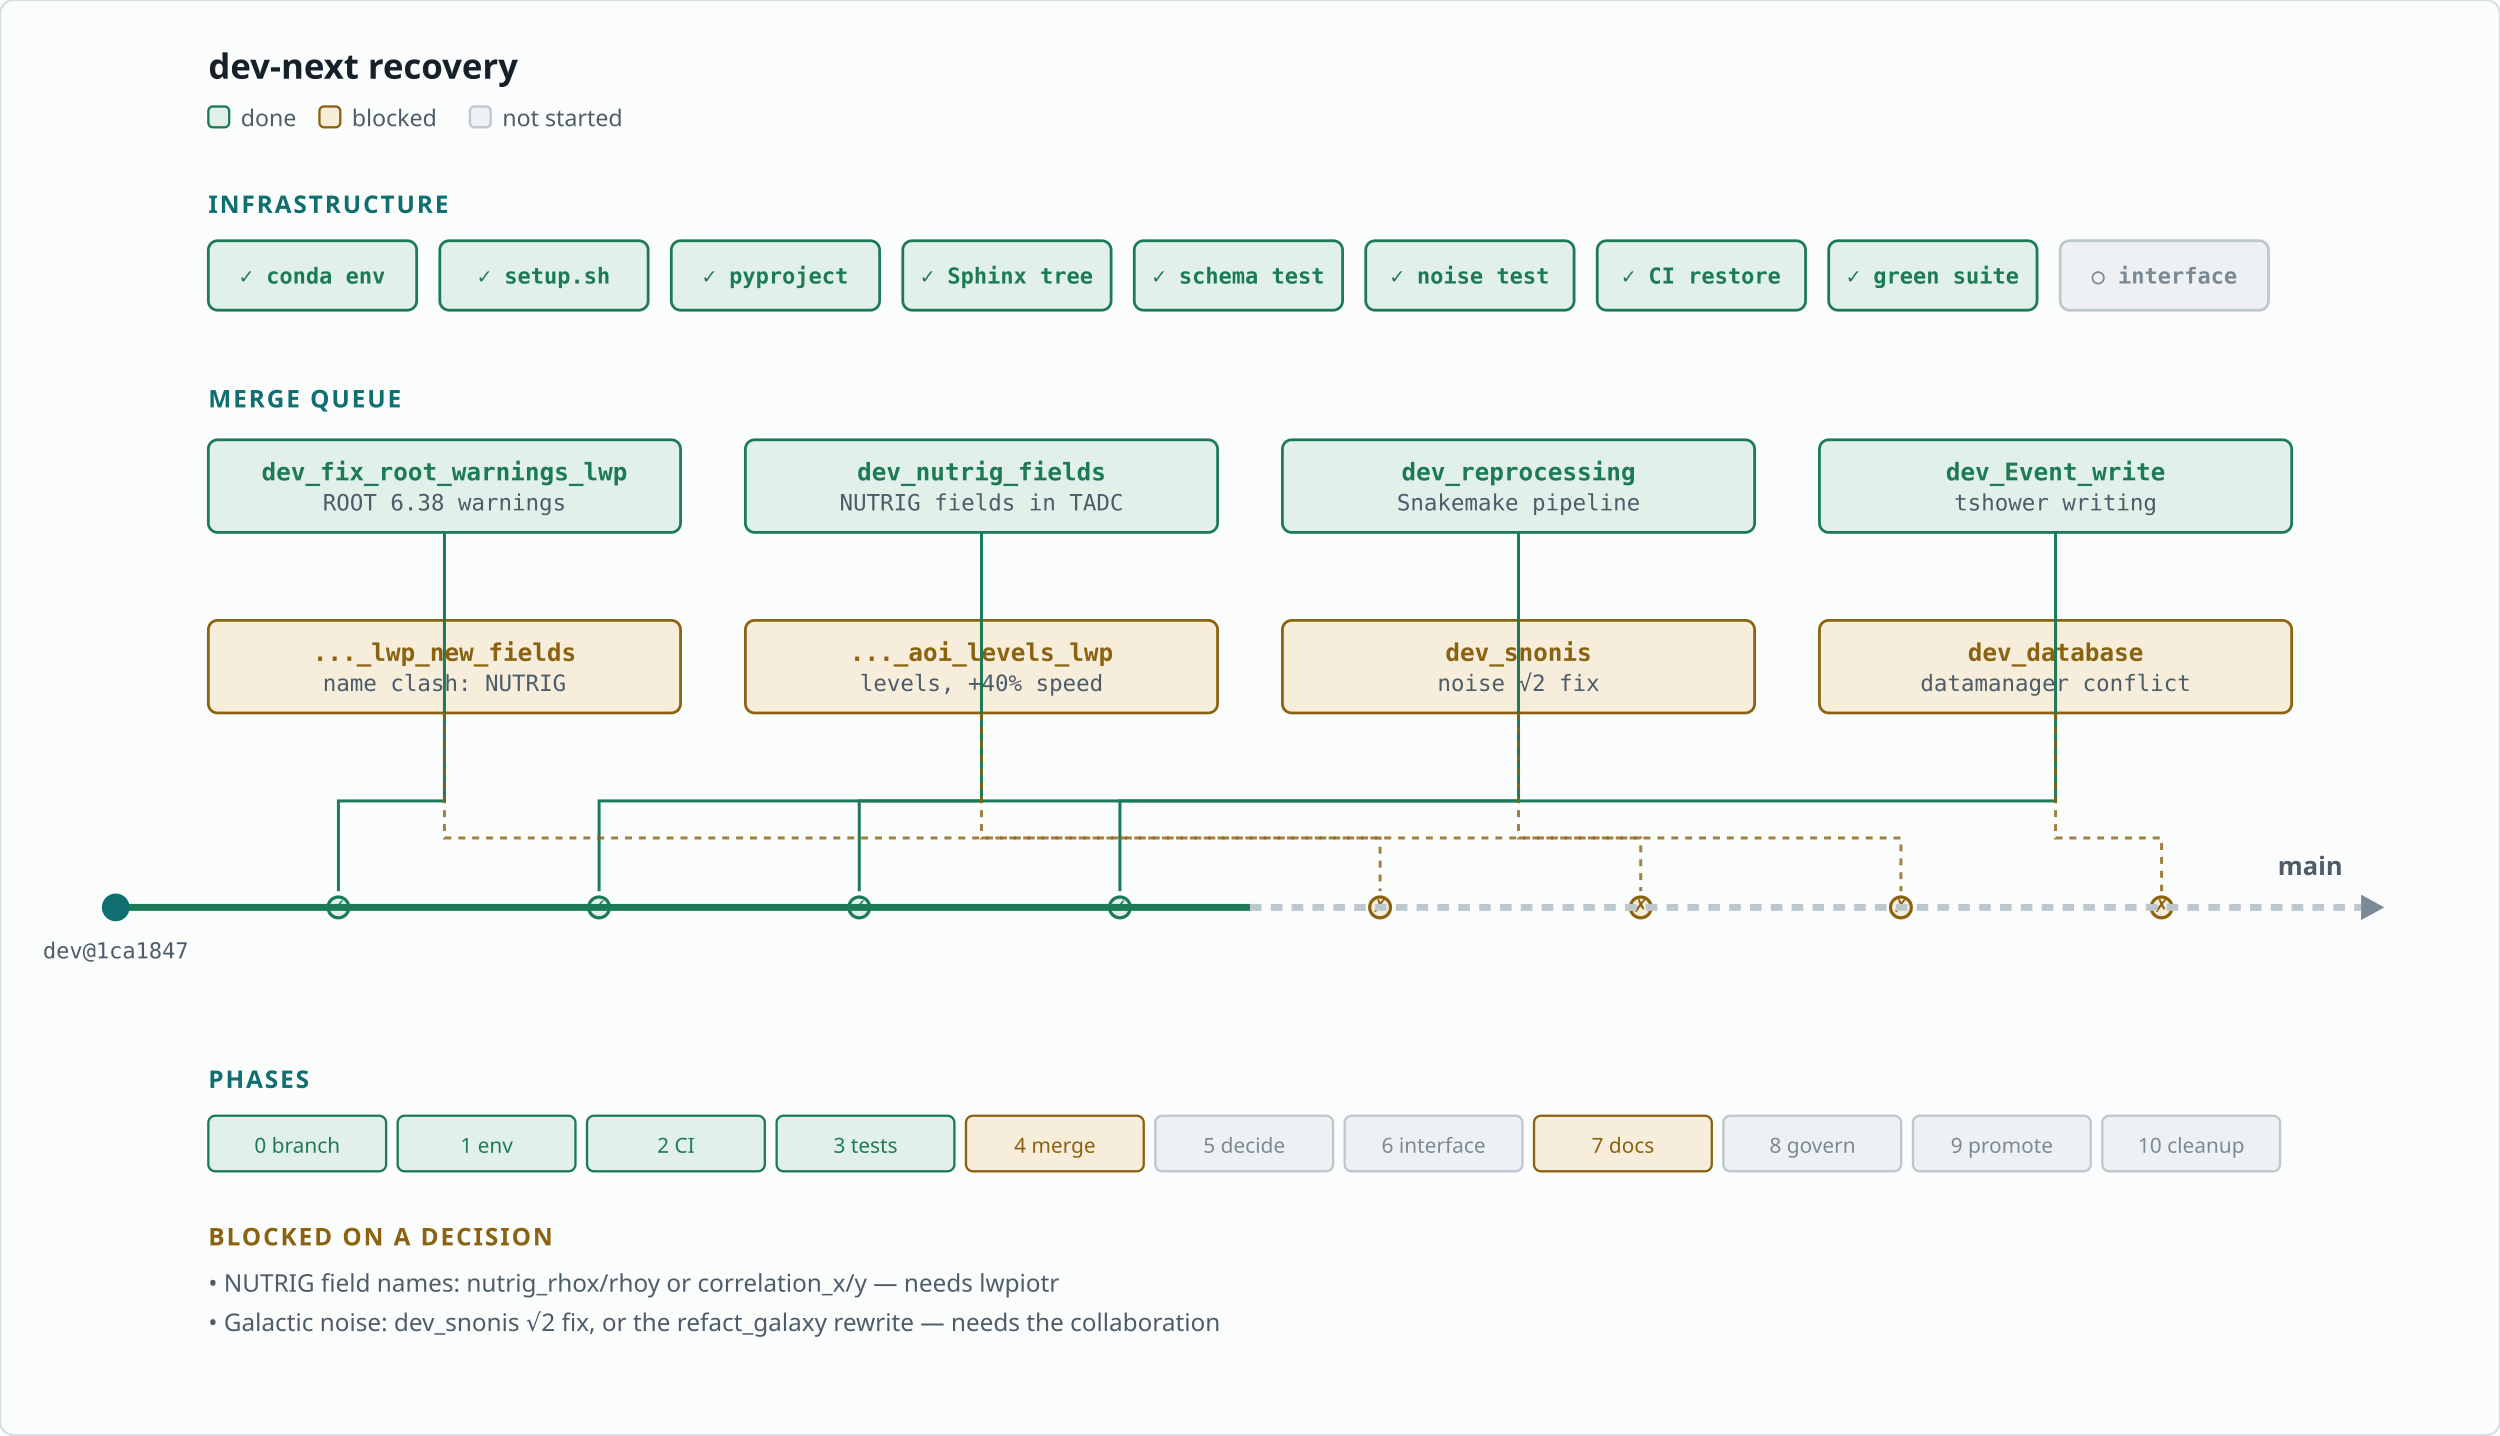
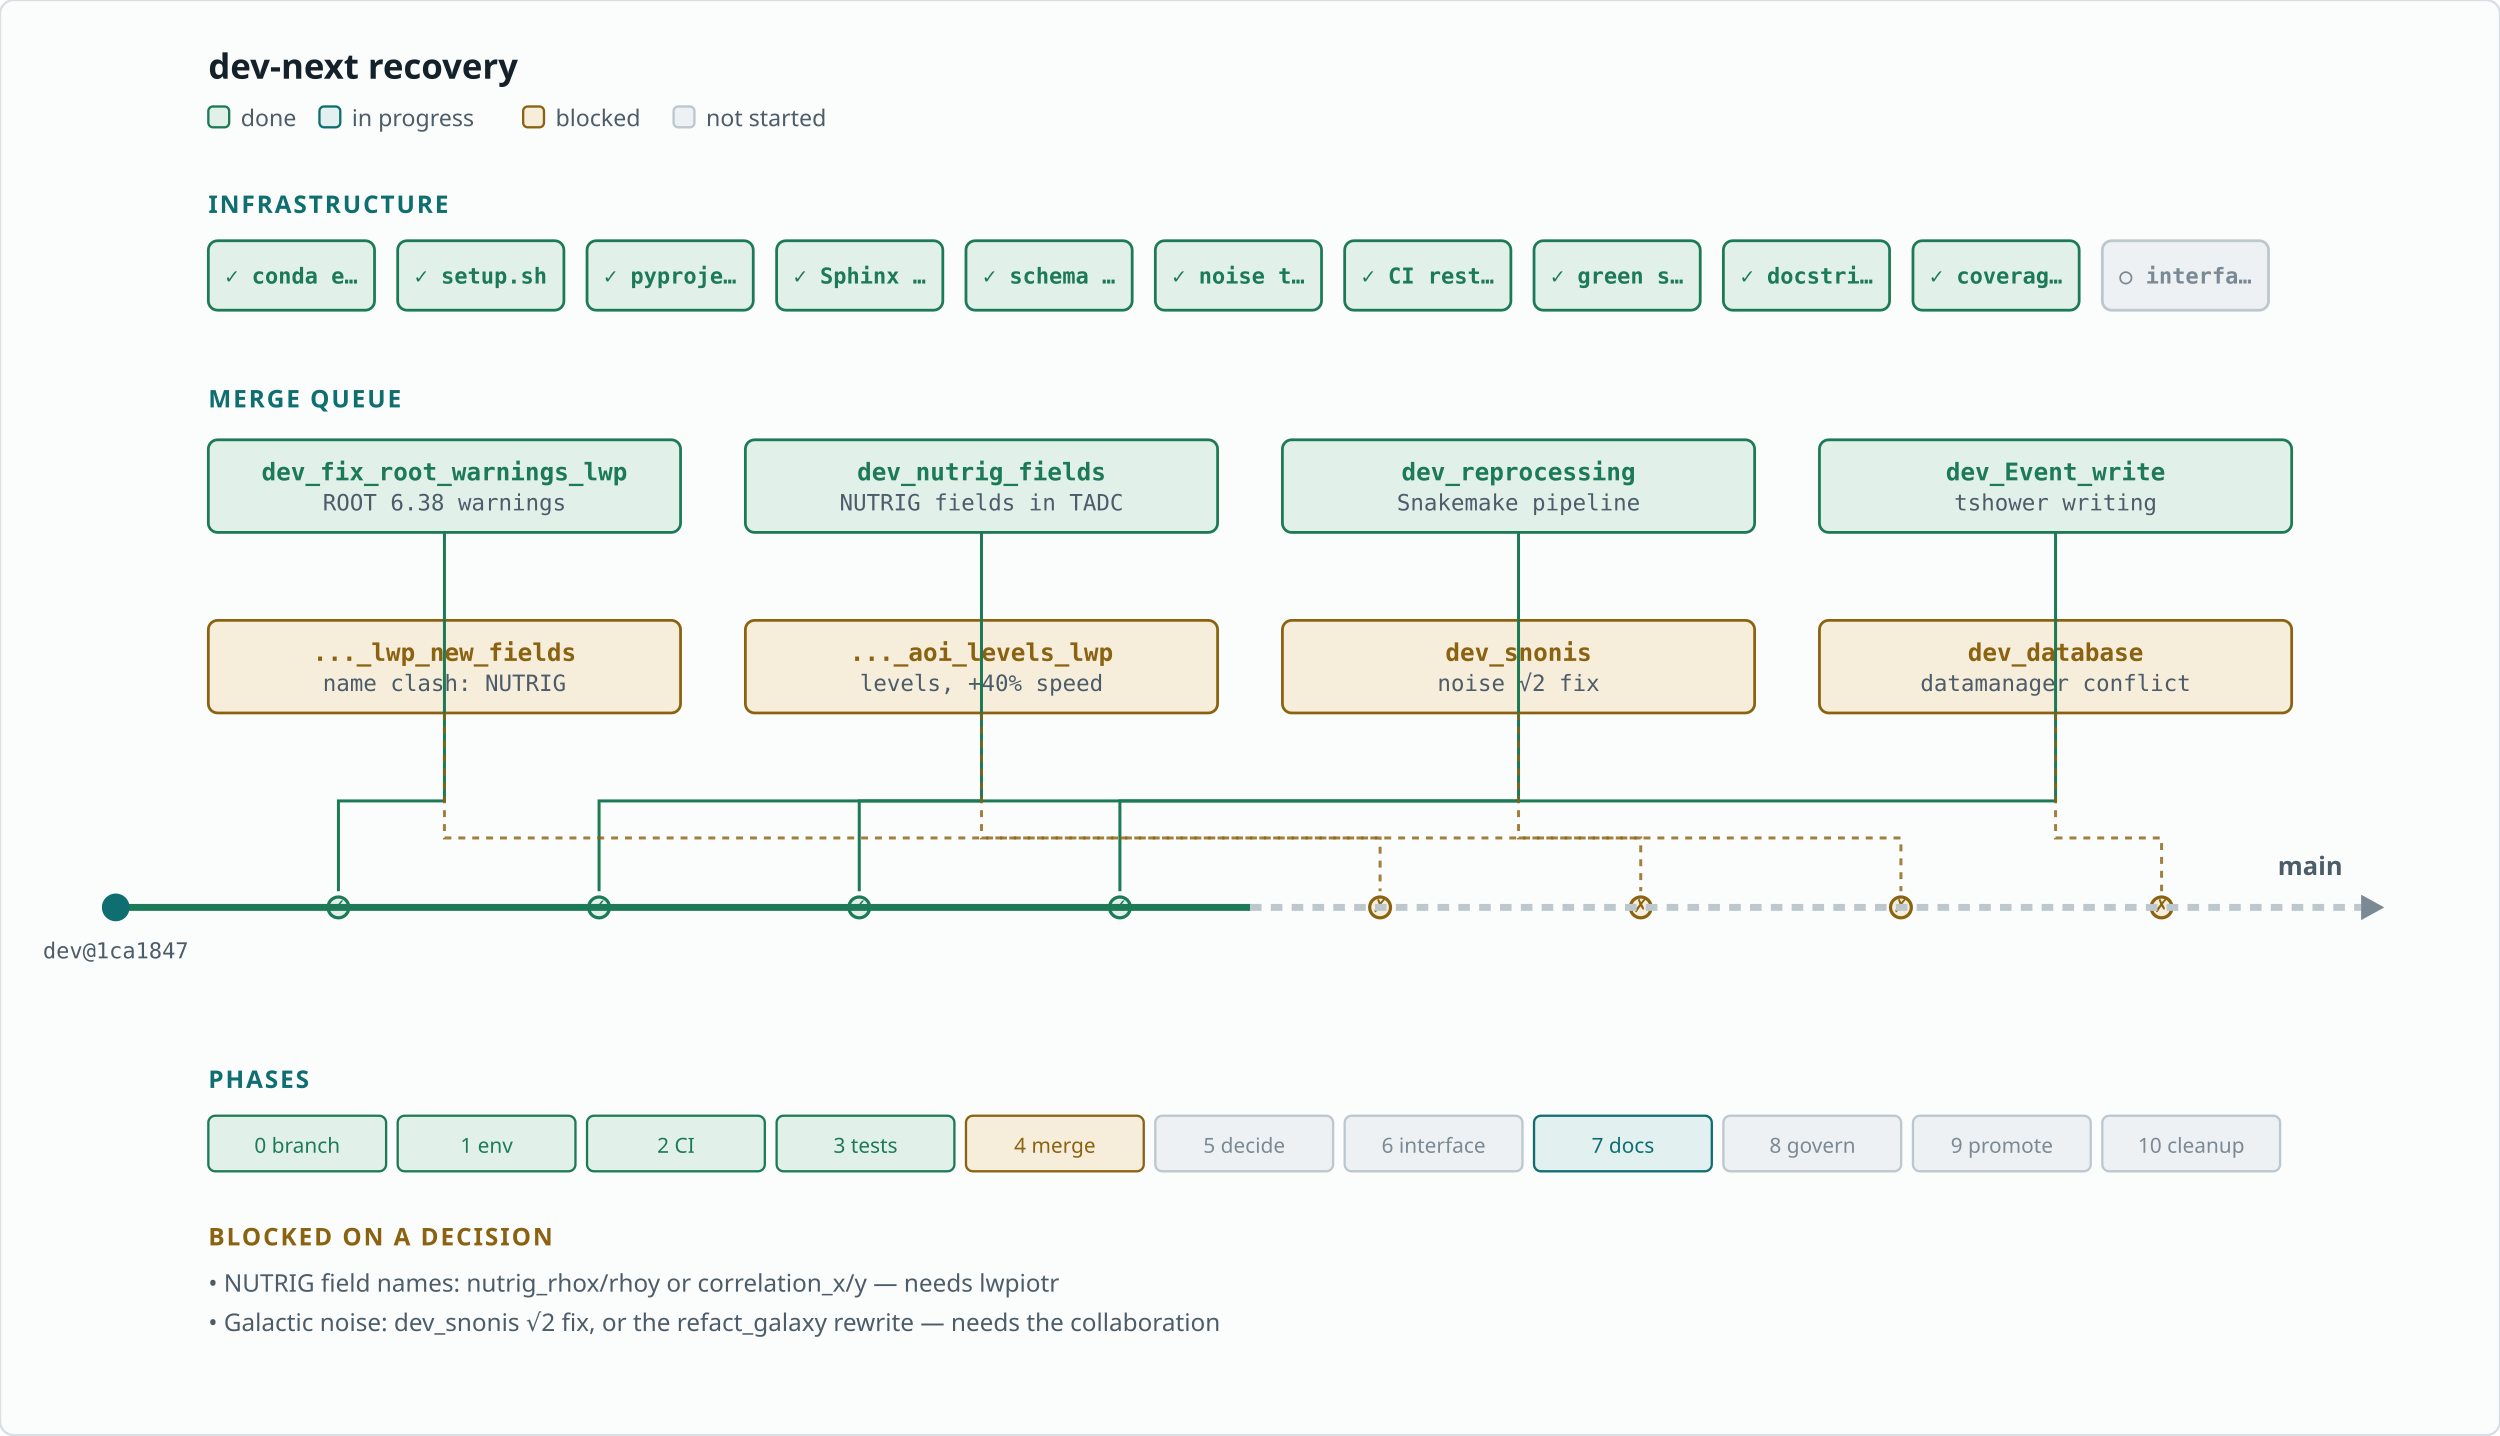
<svg xmlns="http://www.w3.org/2000/svg" viewBox="0 0 1080 620" width="100%" font-family="IBM Plex Sans, sans-serif">
  <rect width="1080" height="620" rx="6" fill="#FBFCFC" stroke="#D8DEE3" />
  <text x="90" y="34" font-size="15" font-weight="600" fill="#14202A">dev-next recovery</text>
  <rect x="90" y="46" width="9" height="9" rx="2" fill="#E1F1EA" stroke="#1D7A57" />
  <text x="104" y="54.5" font-size="10" fill="#4C5C69">done</text>
-   <rect x="138" y="46" width="9" height="9" rx="2" fill="#F6EDDA" stroke="#8A6210" />
-   <text x="152" y="54.5" font-size="10" fill="#4C5C69">blocked</text>
-   <rect x="203" y="46" width="9" height="9" rx="2" fill="#EDF1F3" stroke="#BCC7CE" />
-   <text x="217" y="54.5" font-size="10" fill="#4C5C69">not started</text>
+   <rect x="138" y="46" width="9" height="9" rx="2" fill="#E2F0F0" stroke="#0E6E70" />
+   <text x="152" y="54.5" font-size="10" fill="#4C5C69">in progress</text>
+   <rect x="226" y="46" width="9" height="9" rx="2" fill="#F6EDDA" stroke="#8A6210" />
+   <text x="240" y="54.5" font-size="10" fill="#4C5C69">blocked</text>
+   <rect x="291" y="46" width="9" height="9" rx="2" fill="#EDF1F3" stroke="#BCC7CE" />
+   <text x="305" y="54.5" font-size="10" fill="#4C5C69">not started</text>
  <text x="90" y="92" font-size="10.5" font-weight="600" fill="#0E6E70" letter-spacing="0.08em">INFRASTRUCTURE</text>
-   <rect x="90.0" y="104.0" width="90.0" height="30.0" rx="4" fill="#E1F1EA" stroke="#1D7A57" stroke-width="1.2" />
-   <text x="135.0" y="122.5" font-family="IBM Plex Mono, monospace" font-size="9.5" font-weight="600" fill="#1D7A57" text-anchor="middle">✓ conda env</text>
-   <rect x="190.0" y="104.0" width="90.0" height="30.0" rx="4" fill="#E1F1EA" stroke="#1D7A57" stroke-width="1.2" />
-   <text x="235.0" y="122.5" font-family="IBM Plex Mono, monospace" font-size="9.5" font-weight="600" fill="#1D7A57" text-anchor="middle">✓ setup.sh</text>
-   <rect x="290.0" y="104.0" width="90.0" height="30.0" rx="4" fill="#E1F1EA" stroke="#1D7A57" stroke-width="1.2" />
-   <text x="335.0" y="122.5" font-family="IBM Plex Mono, monospace" font-size="9.5" font-weight="600" fill="#1D7A57" text-anchor="middle">✓ pyproject</text>
-   <rect x="390.0" y="104.0" width="90.0" height="30.0" rx="4" fill="#E1F1EA" stroke="#1D7A57" stroke-width="1.2" />
-   <text x="435.0" y="122.5" font-family="IBM Plex Mono, monospace" font-size="9.5" font-weight="600" fill="#1D7A57" text-anchor="middle">✓ Sphinx tree</text>
-   <rect x="490.0" y="104.0" width="90.0" height="30.0" rx="4" fill="#E1F1EA" stroke="#1D7A57" stroke-width="1.2" />
-   <text x="535.0" y="122.5" font-family="IBM Plex Mono, monospace" font-size="9.5" font-weight="600" fill="#1D7A57" text-anchor="middle">✓ schema test</text>
-   <rect x="590.0" y="104.0" width="90.0" height="30.0" rx="4" fill="#E1F1EA" stroke="#1D7A57" stroke-width="1.2" />
-   <text x="635.0" y="122.5" font-family="IBM Plex Mono, monospace" font-size="9.5" font-weight="600" fill="#1D7A57" text-anchor="middle">✓ noise test</text>
-   <rect x="690.0" y="104.0" width="90.0" height="30.0" rx="4" fill="#E1F1EA" stroke="#1D7A57" stroke-width="1.2" />
-   <text x="735.0" y="122.5" font-family="IBM Plex Mono, monospace" font-size="9.5" font-weight="600" fill="#1D7A57" text-anchor="middle">✓ CI restore</text>
-   <rect x="790.0" y="104.0" width="90.0" height="30.0" rx="4" fill="#E1F1EA" stroke="#1D7A57" stroke-width="1.2" />
-   <text x="835.0" y="122.5" font-family="IBM Plex Mono, monospace" font-size="9.5" font-weight="600" fill="#1D7A57" text-anchor="middle">✓ green suite</text>
-   <rect x="890.0" y="104.0" width="90.0" height="30.0" rx="4" fill="#EDF1F3" stroke="#BCC7CE" stroke-width="1.2" />
-   <text x="935.0" y="122.5" font-family="IBM Plex Mono, monospace" font-size="9.5" font-weight="600" fill="#7A8994" text-anchor="middle">○ interface</text>
+   <rect x="90.0" y="104.0" width="71.8" height="30.0" rx="4" fill="#E1F1EA" stroke="#1D7A57" stroke-width="1.2" />
+   <text x="125.9" y="122.5" font-family="IBM Plex Mono, monospace" font-size="9.5" font-weight="600" fill="#1D7A57" text-anchor="middle">✓ conda e…</text>
+   <rect x="171.8" y="104.0" width="71.8" height="30.0" rx="4" fill="#E1F1EA" stroke="#1D7A57" stroke-width="1.2" />
+   <text x="207.7" y="122.5" font-family="IBM Plex Mono, monospace" font-size="9.5" font-weight="600" fill="#1D7A57" text-anchor="middle">✓ setup.sh</text>
+   <rect x="253.6" y="104.0" width="71.8" height="30.0" rx="4" fill="#E1F1EA" stroke="#1D7A57" stroke-width="1.2" />
+   <text x="289.5" y="122.5" font-family="IBM Plex Mono, monospace" font-size="9.5" font-weight="600" fill="#1D7A57" text-anchor="middle">✓ pyproje…</text>
+   <rect x="335.5" y="104.0" width="71.8" height="30.0" rx="4" fill="#E1F1EA" stroke="#1D7A57" stroke-width="1.2" />
+   <text x="371.4" y="122.5" font-family="IBM Plex Mono, monospace" font-size="9.5" font-weight="600" fill="#1D7A57" text-anchor="middle">✓ Sphinx …</text>
+   <rect x="417.3" y="104.0" width="71.8" height="30.0" rx="4" fill="#E1F1EA" stroke="#1D7A57" stroke-width="1.2" />
+   <text x="453.2" y="122.5" font-family="IBM Plex Mono, monospace" font-size="9.5" font-weight="600" fill="#1D7A57" text-anchor="middle">✓ schema …</text>
+   <rect x="499.1" y="104.0" width="71.8" height="30.0" rx="4" fill="#E1F1EA" stroke="#1D7A57" stroke-width="1.2" />
+   <text x="535.0" y="122.5" font-family="IBM Plex Mono, monospace" font-size="9.5" font-weight="600" fill="#1D7A57" text-anchor="middle">✓ noise t…</text>
+   <rect x="580.9" y="104.0" width="71.8" height="30.0" rx="4" fill="#E1F1EA" stroke="#1D7A57" stroke-width="1.2" />
+   <text x="616.8" y="122.5" font-family="IBM Plex Mono, monospace" font-size="9.5" font-weight="600" fill="#1D7A57" text-anchor="middle">✓ CI rest…</text>
+   <rect x="662.7" y="104.0" width="71.8" height="30.0" rx="4" fill="#E1F1EA" stroke="#1D7A57" stroke-width="1.2" />
+   <text x="698.6" y="122.5" font-family="IBM Plex Mono, monospace" font-size="9.5" font-weight="600" fill="#1D7A57" text-anchor="middle">✓ green s…</text>
+   <rect x="744.5" y="104.0" width="71.8" height="30.0" rx="4" fill="#E1F1EA" stroke="#1D7A57" stroke-width="1.2" />
+   <text x="780.5" y="122.5" font-family="IBM Plex Mono, monospace" font-size="9.5" font-weight="600" fill="#1D7A57" text-anchor="middle">✓ docstri…</text>
+   <rect x="826.4" y="104.0" width="71.8" height="30.0" rx="4" fill="#E1F1EA" stroke="#1D7A57" stroke-width="1.2" />
+   <text x="862.3" y="122.5" font-family="IBM Plex Mono, monospace" font-size="9.5" font-weight="600" fill="#1D7A57" text-anchor="middle">✓ coverag…</text>
+   <rect x="908.2" y="104.0" width="71.8" height="30.0" rx="4" fill="#EDF1F3" stroke="#BCC7CE" stroke-width="1.2" />
+   <text x="944.1" y="122.5" font-family="IBM Plex Mono, monospace" font-size="9.5" font-weight="600" fill="#7A8994" text-anchor="middle">○ interfa…</text>
  <text x="90" y="176" font-size="10.5" font-weight="600" fill="#0E6E70" letter-spacing="0.08em">MERGE QUEUE</text>
  <rect x="90.0" y="190.0" width="204.0" height="40.0" rx="4" fill="#E1F1EA" stroke="#1D7A57" stroke-width="1.2" />
  <text x="192.0" y="207.5" font-family="IBM Plex Mono, monospace" font-size="10.5" font-weight="600" fill="#1D7A57" text-anchor="middle">dev_fix_root_warnings_lwp</text>
  <text x="192.0" y="220.5" font-family="IBM Plex Mono, monospace" font-size="9.7" font-weight="400" fill="#4C5C69" text-anchor="middle">ROOT 6.38 warnings</text>
  <rect x="322.0" y="190.0" width="204.0" height="40.0" rx="4" fill="#E1F1EA" stroke="#1D7A57" stroke-width="1.2" />
  <text x="424.0" y="207.5" font-family="IBM Plex Mono, monospace" font-size="10.5" font-weight="600" fill="#1D7A57" text-anchor="middle">dev_nutrig_fields</text>
  <text x="424.0" y="220.5" font-family="IBM Plex Mono, monospace" font-size="9.7" font-weight="400" fill="#4C5C69" text-anchor="middle">NUTRIG fields in TADC</text>
  <rect x="554.0" y="190.0" width="204.0" height="40.0" rx="4" fill="#E1F1EA" stroke="#1D7A57" stroke-width="1.2" />
  <text x="656.0" y="207.5" font-family="IBM Plex Mono, monospace" font-size="10.5" font-weight="600" fill="#1D7A57" text-anchor="middle">dev_reprocessing</text>
  <text x="656.0" y="220.5" font-family="IBM Plex Mono, monospace" font-size="9.7" font-weight="400" fill="#4C5C69" text-anchor="middle">Snakemake pipeline</text>
  <rect x="786.0" y="190.0" width="204.0" height="40.0" rx="4" fill="#E1F1EA" stroke="#1D7A57" stroke-width="1.2" />
  <text x="888.0" y="207.5" font-family="IBM Plex Mono, monospace" font-size="10.5" font-weight="600" fill="#1D7A57" text-anchor="middle">dev_Event_write</text>
  <text x="888.0" y="220.5" font-family="IBM Plex Mono, monospace" font-size="9.7" font-weight="400" fill="#4C5C69" text-anchor="middle">tshower writing</text>
  <rect x="90.0" y="268.0" width="204.0" height="40.0" rx="4" fill="#F6EDDA" stroke="#8A6210" stroke-width="1.2" />
  <text x="192.0" y="285.5" font-family="IBM Plex Mono, monospace" font-size="10.5" font-weight="600" fill="#8A6210" text-anchor="middle">..._lwp_new_fields</text>
  <text x="192.0" y="298.5" font-family="IBM Plex Mono, monospace" font-size="9.7" font-weight="400" fill="#4C5C69" text-anchor="middle">name clash: NUTRIG</text>
  <rect x="322.0" y="268.0" width="204.0" height="40.0" rx="4" fill="#F6EDDA" stroke="#8A6210" stroke-width="1.2" />
  <text x="424.0" y="285.5" font-family="IBM Plex Mono, monospace" font-size="10.5" font-weight="600" fill="#8A6210" text-anchor="middle">..._aoi_levels_lwp</text>
  <text x="424.0" y="298.5" font-family="IBM Plex Mono, monospace" font-size="9.7" font-weight="400" fill="#4C5C69" text-anchor="middle">levels, +40% speed</text>
  <rect x="554.0" y="268.0" width="204.0" height="40.0" rx="4" fill="#F6EDDA" stroke="#8A6210" stroke-width="1.2" />
  <text x="656.0" y="285.5" font-family="IBM Plex Mono, monospace" font-size="10.5" font-weight="600" fill="#8A6210" text-anchor="middle">dev_snonis</text>
  <text x="656.0" y="298.5" font-family="IBM Plex Mono, monospace" font-size="9.7" font-weight="400" fill="#4C5C69" text-anchor="middle">noise √2 fix</text>
  <rect x="786.0" y="268.0" width="204.0" height="40.0" rx="4" fill="#F6EDDA" stroke="#8A6210" stroke-width="1.2" />
  <text x="888.0" y="285.5" font-family="IBM Plex Mono, monospace" font-size="10.5" font-weight="600" fill="#8A6210" text-anchor="middle">dev_database</text>
  <text x="888.0" y="298.5" font-family="IBM Plex Mono, monospace" font-size="9.7" font-weight="400" fill="#4C5C69" text-anchor="middle">datamanager conflict</text>
  <path d="M 192.0 230.0 L 192.0 346.0 L 146.2 346.0 L 146.2 385.0" stroke="#1D7A57" stroke-width="1.3" fill="none" />
  <circle cx="146.2" cy="392" r="4.5" fill="#E1F1EA" stroke="#1D7A57" stroke-width="1.4" />
  <text x="146.2" y="394" font-size="8" font-weight="700" fill="#1D7A57" text-anchor="middle">✓</text>
  <path d="M 424.0 230.0 L 424.0 346.0 L 258.8 346.0 L 258.8 385.0" stroke="#1D7A57" stroke-width="1.3" fill="none" />
  <circle cx="258.8" cy="392" r="4.5" fill="#E1F1EA" stroke="#1D7A57" stroke-width="1.4" />
  <text x="258.8" y="394" font-size="8" font-weight="700" fill="#1D7A57" text-anchor="middle">✓</text>
  <path d="M 656.0 230.0 L 656.0 346.0 L 371.2 346.0 L 371.2 385.0" stroke="#1D7A57" stroke-width="1.3" fill="none" />
  <circle cx="371.2" cy="392" r="4.5" fill="#E1F1EA" stroke="#1D7A57" stroke-width="1.4" />
  <text x="371.2" y="394" font-size="8" font-weight="700" fill="#1D7A57" text-anchor="middle">✓</text>
  <path d="M 888.0 230.0 L 888.0 346.0 L 483.8 346.0 L 483.8 385.0" stroke="#1D7A57" stroke-width="1.3" fill="none" />
  <circle cx="483.8" cy="392" r="4.5" fill="#E1F1EA" stroke="#1D7A57" stroke-width="1.4" />
  <text x="483.8" y="394" font-size="8" font-weight="700" fill="#1D7A57" text-anchor="middle">✓</text>
  <path d="M 192.0 308.0 L 192.0 362.0 L 596.2 362.0 L 596.2 385.0" stroke="#8A6210" stroke-width="1.3" fill="none" stroke-dasharray="3 3" opacity="0.8" />
  <circle cx="596.2" cy="392" r="4.5" fill="#F6EDDA" stroke="#8A6210" stroke-width="1.4" />
  <text x="596.2" y="394" font-size="8" font-weight="700" fill="#8A6210" text-anchor="middle">✗</text>
  <path d="M 424.0 308.0 L 424.0 362.0 L 708.8 362.0 L 708.8 385.0" stroke="#8A6210" stroke-width="1.3" fill="none" stroke-dasharray="3 3" opacity="0.8" />
  <circle cx="708.8" cy="392" r="4.5" fill="#F6EDDA" stroke="#8A6210" stroke-width="1.4" />
  <text x="708.8" y="394" font-size="8" font-weight="700" fill="#8A6210" text-anchor="middle">✗</text>
  <path d="M 656.0 308.0 L 656.0 362.0 L 821.2 362.0 L 821.2 385.0" stroke="#8A6210" stroke-width="1.3" fill="none" stroke-dasharray="3 3" opacity="0.8" />
  <circle cx="821.2" cy="392" r="4.5" fill="#F6EDDA" stroke="#8A6210" stroke-width="1.4" />
  <text x="821.2" y="394" font-size="8" font-weight="700" fill="#8A6210" text-anchor="middle">✗</text>
  <path d="M 888.0 308.0 L 888.0 362.0 L 933.8 362.0 L 933.8 385.0" stroke="#8A6210" stroke-width="1.3" fill="none" stroke-dasharray="3 3" opacity="0.8" />
  <circle cx="933.8" cy="392" r="4.5" fill="#F6EDDA" stroke="#8A6210" stroke-width="1.4" />
  <text x="933.8" y="394" font-size="8" font-weight="700" fill="#8A6210" text-anchor="middle">✗</text>
  <line x1="50" y1="392" x2="540.0" y2="392" stroke="#1D7A57" stroke-width="3" />
  <line x1="540.0" y1="392" x2="1020" y2="392" stroke="#BCC7CE" stroke-width="3" stroke-dasharray="5 4" />
  <circle cx="50" cy="392" r="6" fill="#0E6E70" />
  <text x="50" y="414" font-size="9.5" font-family="IBM Plex Mono, monospace" fill="#4C5C69" text-anchor="middle">dev@1ca1847</text>
  <path d="M 1030 392 l -10 -5.5 l 0 11 z" fill="#7A8994" />
  <text x="998" y="378" font-size="11" font-weight="600" fill="#4C5C69" text-anchor="middle">main</text>
  <text x="90" y="470" font-size="10.5" font-weight="600" fill="#0E6E70" letter-spacing="0.08em">PHASES</text>
  <rect x="90.0" y="482" width="76.8" height="24" rx="3" fill="#E1F1EA" stroke="#1D7A57" />
  <text x="128.4" y="498" font-size="9" fill="#1D7A57" text-anchor="middle">0 branch</text>
  <rect x="171.8" y="482" width="76.8" height="24" rx="3" fill="#E1F1EA" stroke="#1D7A57" />
  <text x="210.2" y="498" font-size="9" fill="#1D7A57" text-anchor="middle">1 env</text>
  <rect x="253.6" y="482" width="76.8" height="24" rx="3" fill="#E1F1EA" stroke="#1D7A57" />
  <text x="292.0" y="498" font-size="9" fill="#1D7A57" text-anchor="middle">2 CI</text>
  <rect x="335.5" y="482" width="76.8" height="24" rx="3" fill="#E1F1EA" stroke="#1D7A57" />
  <text x="373.9" y="498" font-size="9" fill="#1D7A57" text-anchor="middle">3 tests</text>
  <rect x="417.3" y="482" width="76.8" height="24" rx="3" fill="#F6EDDA" stroke="#8A6210" />
  <text x="455.7" y="498" font-size="9" fill="#8A6210" text-anchor="middle">4 merge</text>
  <rect x="499.1" y="482" width="76.8" height="24" rx="3" fill="#EDF1F3" stroke="#BCC7CE" />
  <text x="537.5" y="498" font-size="9" fill="#7A8994" text-anchor="middle">5 decide</text>
  <rect x="580.9" y="482" width="76.8" height="24" rx="3" fill="#EDF1F3" stroke="#BCC7CE" />
  <text x="619.3" y="498" font-size="9" fill="#7A8994" text-anchor="middle">6 interface</text>
-   <rect x="662.7" y="482" width="76.8" height="24" rx="3" fill="#F6EDDA" stroke="#8A6210" />
-   <text x="701.1" y="498" font-size="9" fill="#8A6210" text-anchor="middle">7 docs</text>
+   <rect x="662.7" y="482" width="76.8" height="24" rx="3" fill="#E2F0F0" stroke="#0E6E70" />
+   <text x="701.1" y="498" font-size="9" fill="#0E6E70" text-anchor="middle">7 docs</text>
  <rect x="744.5" y="482" width="76.8" height="24" rx="3" fill="#EDF1F3" stroke="#BCC7CE" />
  <text x="783.0" y="498" font-size="9" fill="#7A8994" text-anchor="middle">8 govern</text>
  <rect x="826.4" y="482" width="76.8" height="24" rx="3" fill="#EDF1F3" stroke="#BCC7CE" />
  <text x="864.8" y="498" font-size="9" fill="#7A8994" text-anchor="middle">9 promote</text>
  <rect x="908.2" y="482" width="76.8" height="24" rx="3" fill="#EDF1F3" stroke="#BCC7CE" />
  <text x="946.6" y="498" font-size="9" fill="#7A8994" text-anchor="middle">10 cleanup</text>
  <text x="90" y="538" font-size="10.5" font-weight="600" fill="#8A6210" letter-spacing="0.08em">BLOCKED ON A DECISION</text>
  <text x="90" y="558" font-size="10.5" fill="#4C5C69">• NUTRIG field names: nutrig_rhox/rhoy or correlation_x/y — needs lwpiotr</text>
  <text x="90" y="575" font-size="10.5" fill="#4C5C69">• Galactic noise: dev_snonis √2 fix, or the refact_galaxy rewrite — needs the collaboration</text>
</svg>
